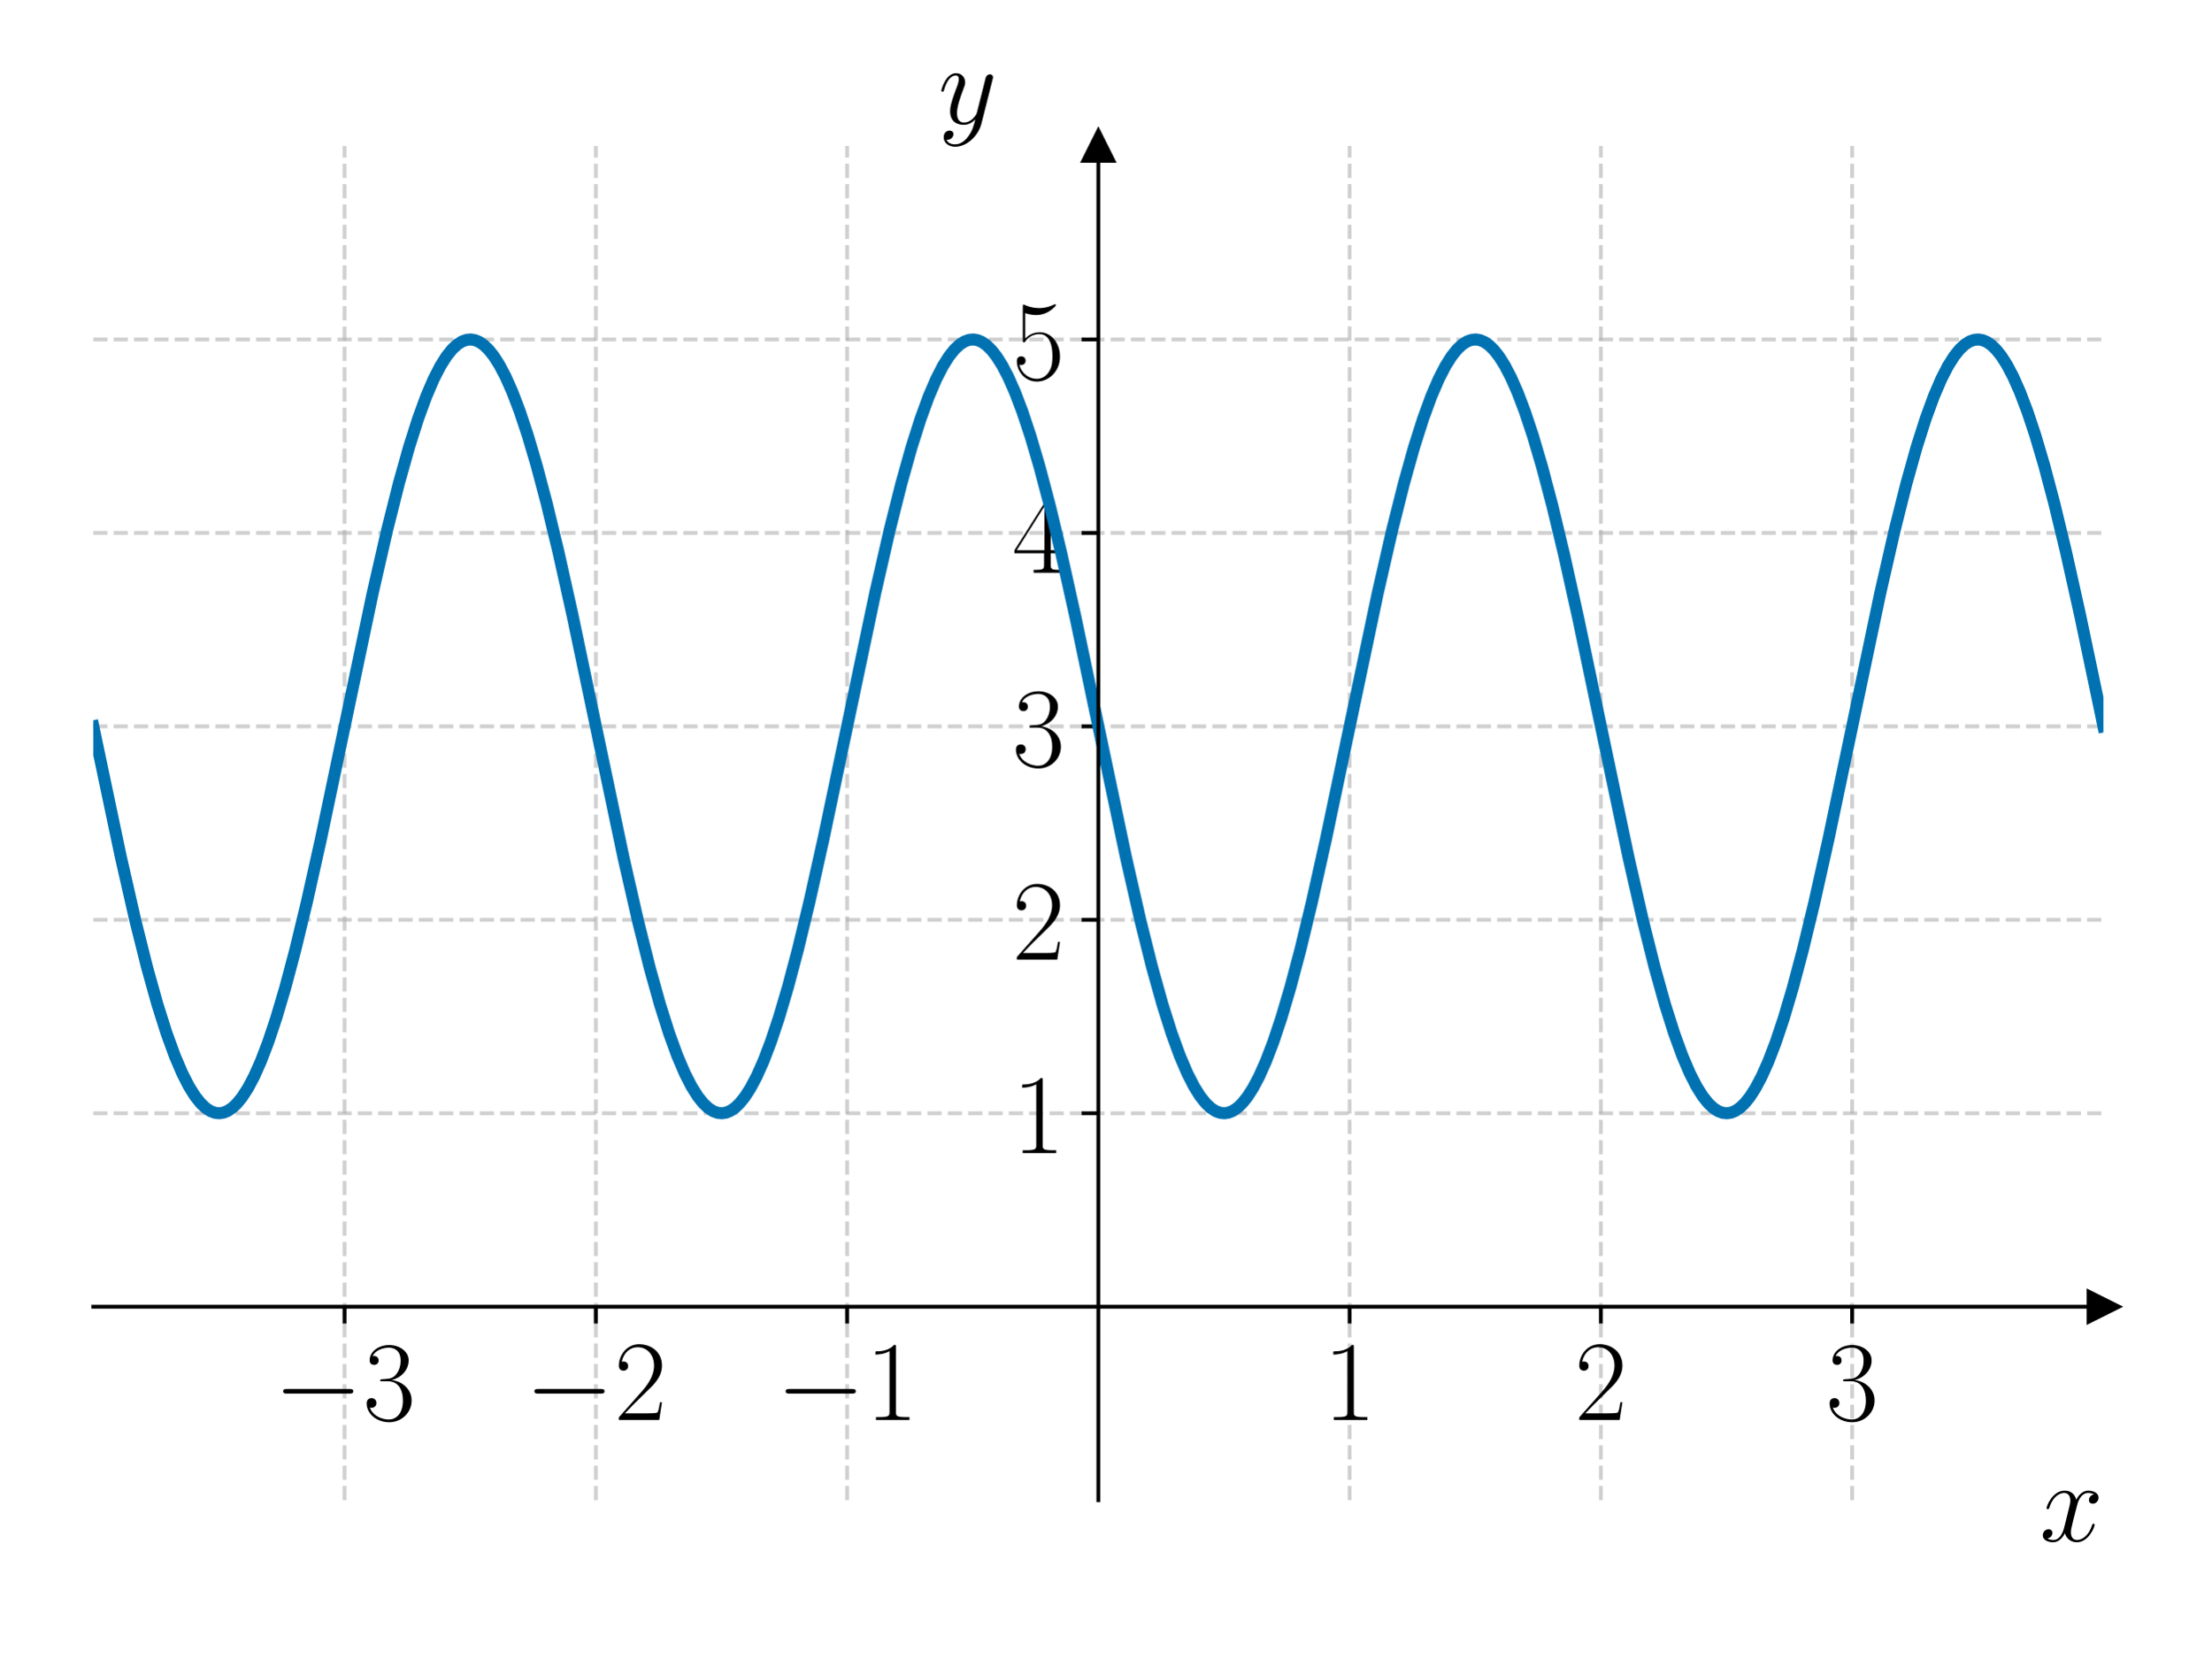
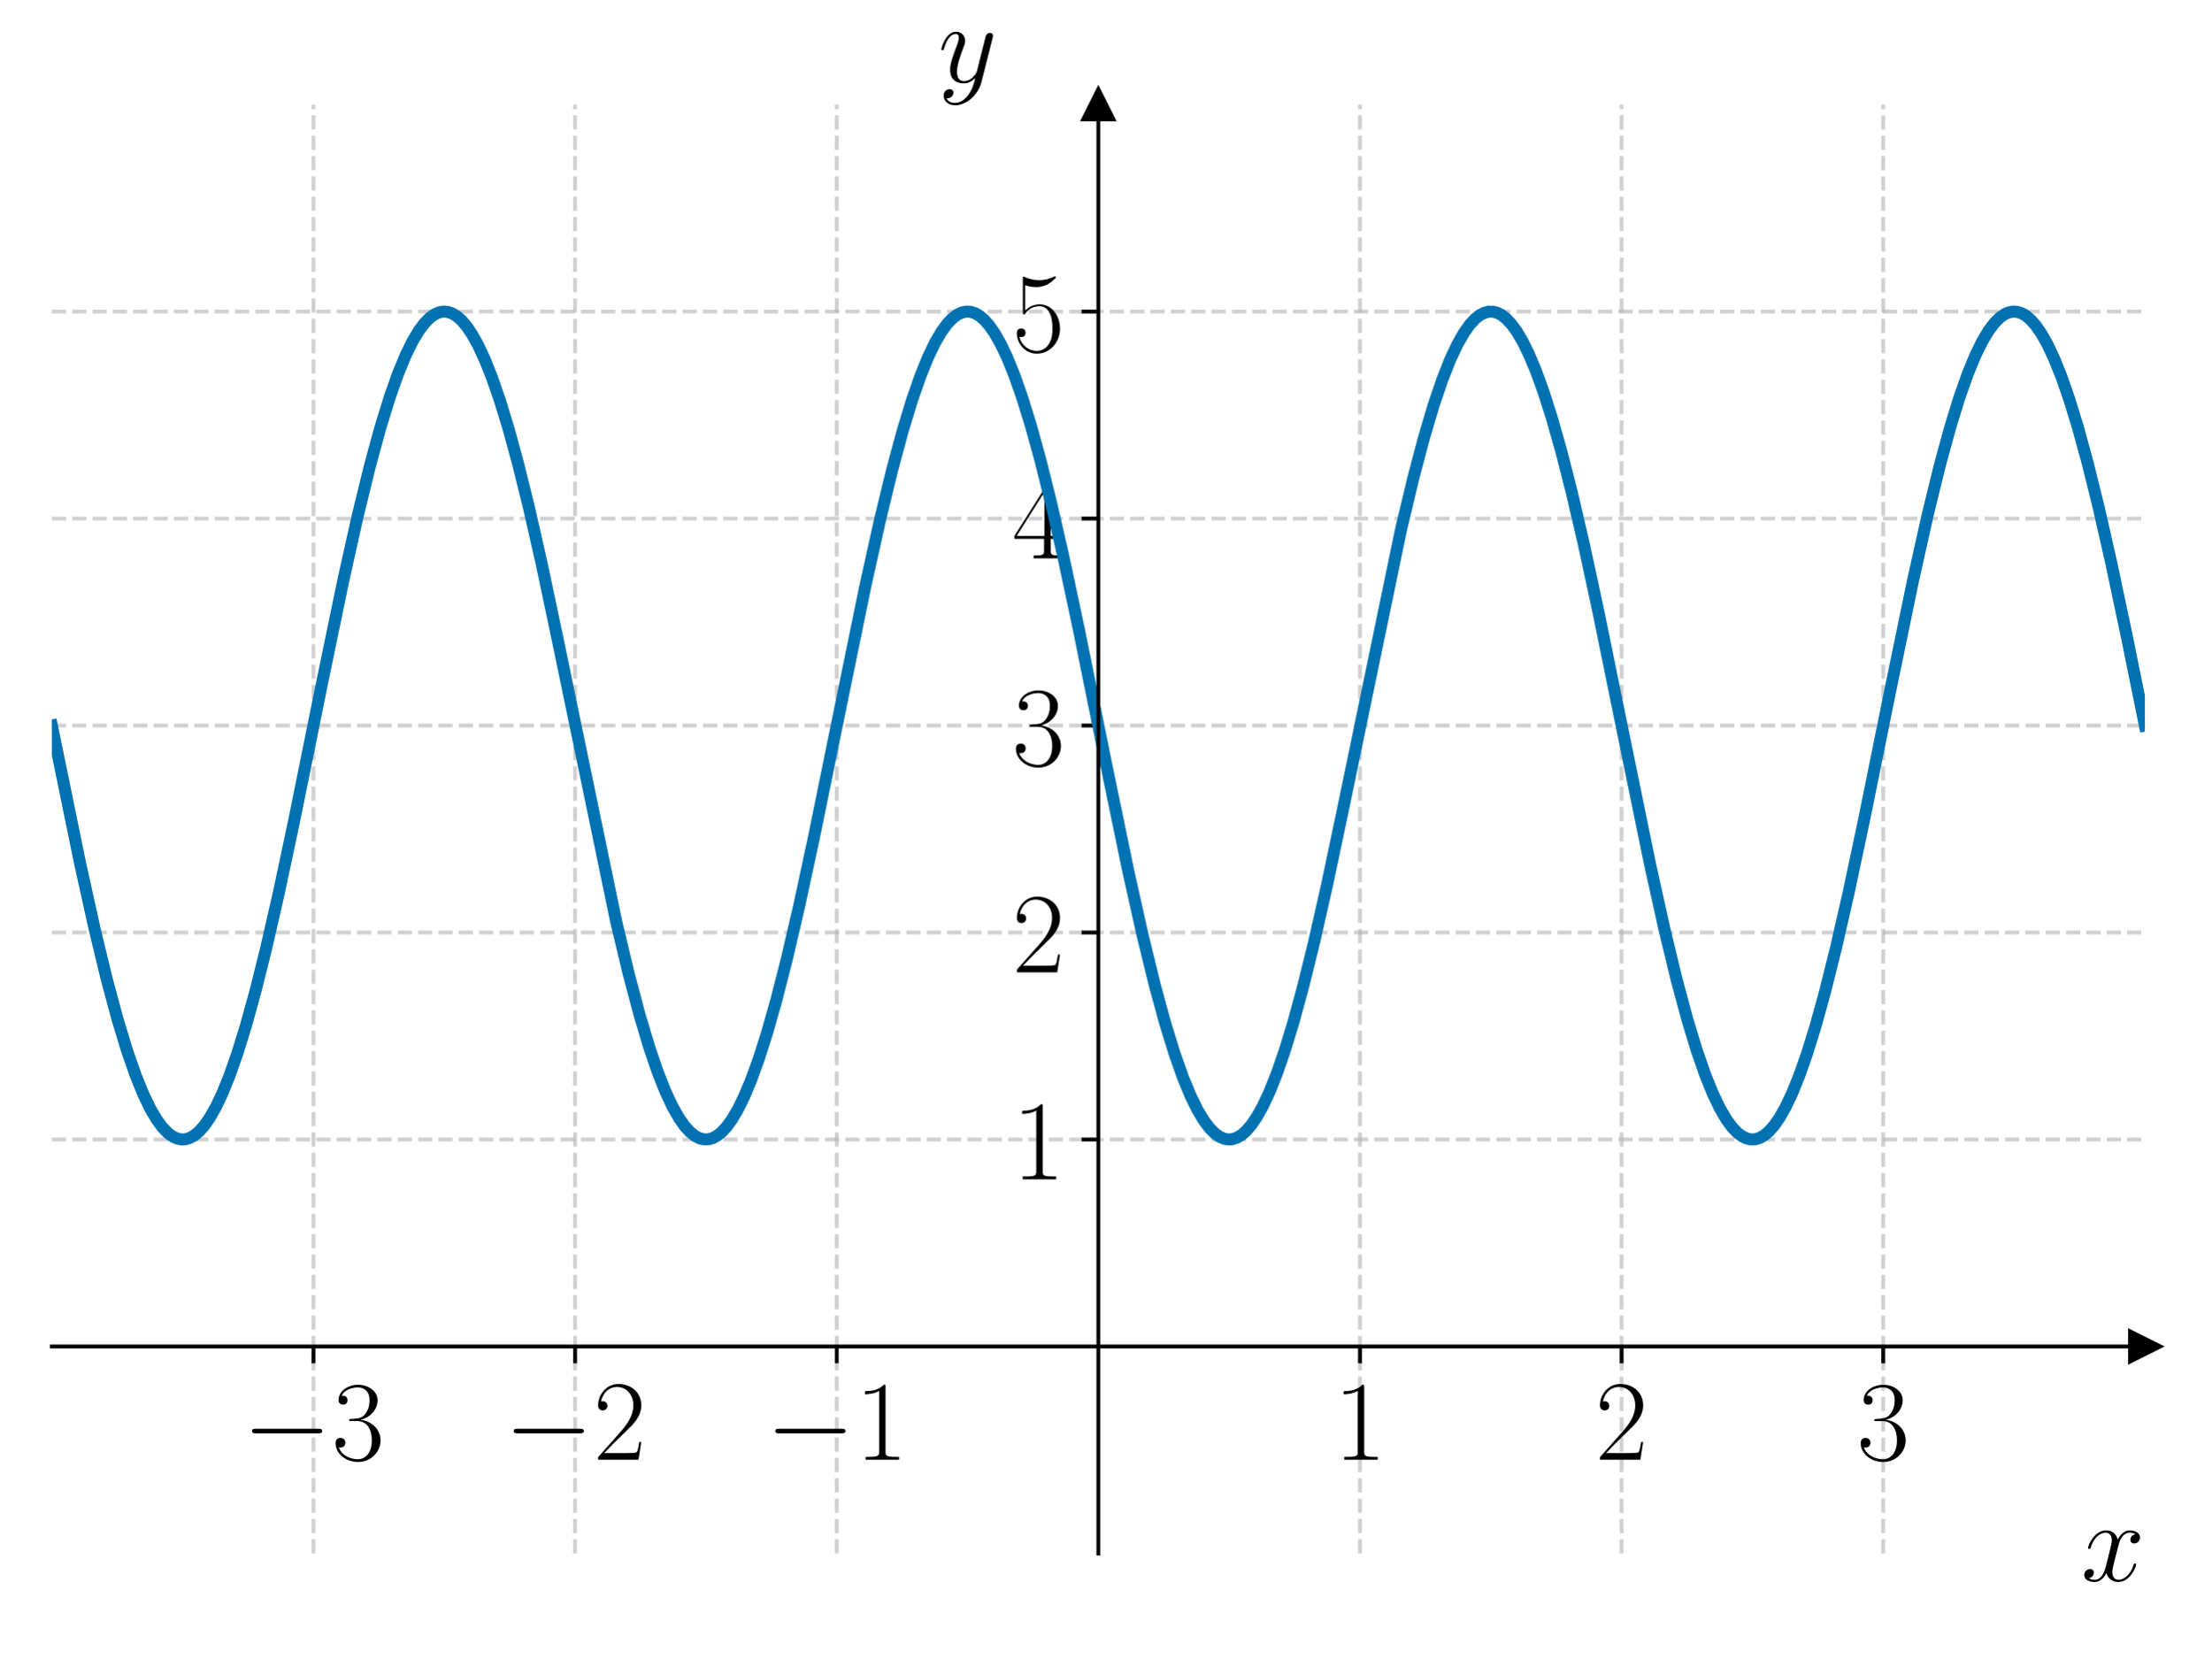
<svg xmlns="http://www.w3.org/2000/svg" xmlns:xlink="http://www.w3.org/1999/xlink" width="460.8pt" height="345.6pt" viewBox="0 0 460.8 345.6" version="1.1">
  <defs>
    <style type="text/css">*{stroke-linejoin: round; stroke-linecap: butt}</style>
  </defs>
  <g id="figure_1">
    <g id="patch_1">
      <path d="M 0 345.6  L 460.8 345.6  L 460.8 0  L 0 0  L 0 345.6  z " style="fill: none" />
    </g>
    <g id="axes_1">
      <g id="patch_2">
-         <path d="M 19.44 312.684  L 438.36 312.684  L 438.36 30.428  L 19.44 30.428  L 19.44 312.684  z " style="fill: none" />
+         <path d="M 10.8 323.792  L 447 323.792  L 447 21.788  L 10.8 21.788  L 10.8 323.792  z " style="fill: none" />
      </g>
      <g id="matplotlib.axis_1">
        <g id="xtick_1">
          <g id="line2d_1">
-             <path d="M 71.805 312.684  L 71.805 30.428  " clip-path="url(#p932b87ab1d)" style="fill: none; stroke-dasharray: 2.96,1.28; stroke-dashoffset: 0; stroke: #b0b0b0; stroke-opacity: 0.6; stroke-width: 0.8" />
+             <path d="M 65.325 323.792  L 65.325 21.788  " clip-path="url(#p0dbecba7b0)" style="fill: none; stroke-dasharray: 2.96,1.28; stroke-dashoffset: 0; stroke: #b0b0b0; stroke-opacity: 0.6; stroke-width: 0.8" />
          </g>
          <g id="line2d_2">
            <defs>
-               <path id="m0e2fa7a00c" d="M 0 0  L 0 3.5  " style="stroke: #000000; stroke-width: 0.8" />
-             </defs>
-             <g>
-               <use xlink:href="#m0e2fa7a00c" x="71.805" y="272.361" style="stroke: #000000; stroke-width: 0.8" />
+               <path id="m8e7c34fb43" d="M 0 0  L 0 3.5  " style="stroke: #000000; stroke-width: 0.8" />
+             </defs>
+             <g>
+               <use xlink:href="#m8e7c34fb43" x="65.325" y="280.649" style="stroke: #000000; stroke-width: 0.8" />
            </g>
          </g>
          <g id="text_1">
-             <g transform="translate(57.02365 295.9658) scale(0.24 -0.24)">
+             <g transform="translate(50.54365 304.2531) scale(0.24 -0.24)">
              <defs>
                <path id="CMSY10-0" d="M 4218 1472  C 4326 1472 4442 1472 4442 1600  C 4442 1728 4326 1728 4218 1728  L 755 1728  C 646 1728 531 1728 531 1600  C 531 1472 646 1472 755 1472  L 4218 1472  z " transform="scale(0.015625)" />
                <path id="CMR17-33" d="M 1414 2157  C 1984 2157 2234 1662 2234 1090  C 2234 320 1824 25 1453 25  C 1114 25 563 194 390 693  C 422 680 454 680 486 680  C 640 680 755 782 755 948  C 755 1133 614 1216 486 1216  C 378 1216 211 1165 211 926  C 211 335 787 -128 1466 -128  C 2176 -128 2720 430 2720 1085  C 2720 1707 2208 2157 1600 2227  C 2086 2328 2554 2756 2554 3329  C 2554 3820 2048 4179 1472 4179  C 890 4179 378 3829 378 3329  C 378 3110 544 3072 627 3072  C 762 3072 877 3155 877 3321  C 877 3486 762 3569 627 3569  C 602 3569 570 3569 544 3557  C 730 3959 1235 4032 1459 4032  C 1683 4032 2106 3925 2106 3320  C 2106 3143 2080 2828 1862 2550  C 1670 2304 1453 2304 1242 2284  C 1210 2284 1062 2269 1037 2269  C 992 2263 966 2257 966 2208  C 966 2163 973 2157 1101 2157  L 1414 2157  z " transform="scale(0.015625)" />
              </defs>
              <use xlink:href="#CMSY10-0" transform="scale(0.996264)" />
              <use xlink:href="#CMR17-33" transform="translate(77.48747 0) scale(0.996264)" />
            </g>
          </g>
        </g>
        <g id="xtick_2">
          <g id="line2d_3">
-             <path d="M 124.17 312.684  L 124.17 30.428  " clip-path="url(#p932b87ab1d)" style="fill: none; stroke-dasharray: 2.96,1.28; stroke-dashoffset: 0; stroke: #b0b0b0; stroke-opacity: 0.6; stroke-width: 0.8" />
+             <path d="M 119.85 323.792  L 119.85 21.788  " clip-path="url(#p0dbecba7b0)" style="fill: none; stroke-dasharray: 2.96,1.28; stroke-dashoffset: 0; stroke: #b0b0b0; stroke-opacity: 0.6; stroke-width: 0.8" />
          </g>
          <g id="line2d_4">
            <g>
-               <use xlink:href="#m0e2fa7a00c" x="124.17" y="272.361" style="stroke: #000000; stroke-width: 0.8" />
+               <use xlink:href="#m8e7c34fb43" x="119.85" y="280.649" style="stroke: #000000; stroke-width: 0.8" />
            </g>
          </g>
          <g id="text_2">
-             <g transform="translate(109.3886 295.9658) scale(0.24 -0.24)">
+             <g transform="translate(105.0686 304.2531) scale(0.24 -0.24)">
              <defs>
                <path id="CMR17-32" d="M 2669 989  L 2554 989  C 2490 536 2438 459 2413 420  C 2381 369 1920 369 1830 369  L 602 369  C 832 619 1280 1072 1824 1597  C 2214 1967 2669 2402 2669 3035  C 2669 3790 2067 4224 1395 4224  C 691 4224 262 3604 262 3030  C 262 2780 448 2748 525 2748  C 589 2748 781 2787 781 3010  C 781 3207 614 3264 525 3264  C 486 3264 448 3258 422 3245  C 544 3790 915 4058 1306 4058  C 1862 4058 2227 3617 2227 3035  C 2227 2479 1901 2000 1536 1584  L 262 146  L 262 0  L 2515 0  L 2669 989  z " transform="scale(0.015625)" />
              </defs>
              <use xlink:href="#CMSY10-0" transform="scale(0.996264)" />
              <use xlink:href="#CMR17-32" transform="translate(77.48747 0) scale(0.996264)" />
            </g>
          </g>
        </g>
        <g id="xtick_3">
          <g id="line2d_5">
-             <path d="M 176.535 312.684  L 176.535 30.428  " clip-path="url(#p932b87ab1d)" style="fill: none; stroke-dasharray: 2.96,1.28; stroke-dashoffset: 0; stroke: #b0b0b0; stroke-opacity: 0.6; stroke-width: 0.8" />
+             <path d="M 174.375 323.792  L 174.375 21.788  " clip-path="url(#p0dbecba7b0)" style="fill: none; stroke-dasharray: 2.96,1.28; stroke-dashoffset: 0; stroke: #b0b0b0; stroke-opacity: 0.6; stroke-width: 0.8" />
          </g>
          <g id="line2d_6">
            <g>
-               <use xlink:href="#m0e2fa7a00c" x="176.535" y="272.361" style="stroke: #000000; stroke-width: 0.8" />
+               <use xlink:href="#m8e7c34fb43" x="174.375" y="280.649" style="stroke: #000000; stroke-width: 0.8" />
            </g>
          </g>
          <g id="text_3">
-             <g transform="translate(161.7536 295.9658) scale(0.24 -0.24)">
+             <g transform="translate(159.5936 304.2531) scale(0.24 -0.24)">
              <defs>
                <path id="CMR17-31" d="M 1702 4058  C 1702 4192 1696 4192 1606 4192  C 1357 3916 979 3827 621 3827  C 602 3827 570 3827 563 3808  C 557 3795 557 3782 557 3648  C 755 3648 1088 3686 1344 3839  L 1344 461  C 1344 236 1331 160 781 160  L 589 160  L 589 0  C 896 0 1216 0 1523 0  C 1830 0 2150 0 2458 0  L 2458 160  L 2266 160  C 1715 160 1702 230 1702 458  L 1702 4058  z " transform="scale(0.015625)" />
              </defs>
              <use xlink:href="#CMSY10-0" transform="scale(0.996264)" />
              <use xlink:href="#CMR17-31" transform="translate(77.48747 0) scale(0.996264)" />
            </g>
          </g>
        </g>
        <g id="xtick_4">
          <g id="line2d_7">
-             <path d="M 281.265 312.684  L 281.265 30.428  " clip-path="url(#p932b87ab1d)" style="fill: none; stroke-dasharray: 2.96,1.28; stroke-dashoffset: 0; stroke: #b0b0b0; stroke-opacity: 0.6; stroke-width: 0.8" />
+             <path d="M 283.425 323.792  L 283.425 21.788  " clip-path="url(#p0dbecba7b0)" style="fill: none; stroke-dasharray: 2.96,1.28; stroke-dashoffset: 0; stroke: #b0b0b0; stroke-opacity: 0.6; stroke-width: 0.8" />
          </g>
          <g id="line2d_8">
            <g>
-               <use xlink:href="#m0e2fa7a00c" x="281.265" y="272.361" style="stroke: #000000; stroke-width: 0.8" />
+               <use xlink:href="#m8e7c34fb43" x="283.425" y="280.649" style="stroke: #000000; stroke-width: 0.8" />
            </g>
          </g>
          <g id="text_4">
-             <g transform="translate(275.7821 295.9658) scale(0.24 -0.24)">
+             <g transform="translate(277.9421 304.2531) scale(0.24 -0.24)">
              <use xlink:href="#CMR17-31" transform="scale(0.996264)" />
            </g>
          </g>
        </g>
        <g id="xtick_5">
          <g id="line2d_9">
-             <path d="M 333.63 312.684  L 333.63 30.428  " clip-path="url(#p932b87ab1d)" style="fill: none; stroke-dasharray: 2.96,1.28; stroke-dashoffset: 0; stroke: #b0b0b0; stroke-opacity: 0.6; stroke-width: 0.8" />
+             <path d="M 337.95 323.792  L 337.95 21.788  " clip-path="url(#p0dbecba7b0)" style="fill: none; stroke-dasharray: 2.96,1.28; stroke-dashoffset: 0; stroke: #b0b0b0; stroke-opacity: 0.6; stroke-width: 0.8" />
          </g>
          <g id="line2d_10">
            <g>
-               <use xlink:href="#m0e2fa7a00c" x="333.63" y="272.361" style="stroke: #000000; stroke-width: 0.8" />
+               <use xlink:href="#m8e7c34fb43" x="337.95" y="280.649" style="stroke: #000000; stroke-width: 0.8" />
            </g>
          </g>
          <g id="text_5">
-             <g transform="translate(328.1471 295.9658) scale(0.24 -0.24)">
+             <g transform="translate(332.4671 304.2531) scale(0.24 -0.24)">
              <use xlink:href="#CMR17-32" transform="scale(0.996264)" />
            </g>
          </g>
        </g>
        <g id="xtick_6">
          <g id="line2d_11">
-             <path d="M 385.995 312.684  L 385.995 30.428  " clip-path="url(#p932b87ab1d)" style="fill: none; stroke-dasharray: 2.96,1.28; stroke-dashoffset: 0; stroke: #b0b0b0; stroke-opacity: 0.6; stroke-width: 0.8" />
+             <path d="M 392.475 323.792  L 392.475 21.788  " clip-path="url(#p0dbecba7b0)" style="fill: none; stroke-dasharray: 2.96,1.28; stroke-dashoffset: 0; stroke: #b0b0b0; stroke-opacity: 0.6; stroke-width: 0.8" />
          </g>
          <g id="line2d_12">
            <g>
-               <use xlink:href="#m0e2fa7a00c" x="385.995" y="272.361" style="stroke: #000000; stroke-width: 0.8" />
+               <use xlink:href="#m8e7c34fb43" x="392.475" y="280.649" style="stroke: #000000; stroke-width: 0.8" />
            </g>
          </g>
          <g id="text_6">
-             <g transform="translate(380.5121 295.9658) scale(0.24 -0.24)">
+             <g transform="translate(386.9921 304.2531) scale(0.24 -0.24)">
              <use xlink:href="#CMR17-33" transform="scale(0.996264)" />
            </g>
          </g>
        </g>
        <g id="text_7">
-           <g transform="translate(425.0558 321.221) scale(0.24 -0.24)">
+           <g transform="translate(433.6958 329.5083) scale(0.24 -0.24)">
            <defs>
              <path id="CMMI12-78" d="M 3034 2606  C 2829 2567 2752 2414 2752 2293  C 2752 2139 2874 2088 2963 2088  C 3155 2088 3290 2254 3290 2427  C 3290 2695 2982 2816 2714 2816  C 2323 2816 2106 2433 2048 2312  C 1901 2816 1504 2816 1389 2816  C 736 2816 390 1980 390 1839  C 390 1814 416 1782 461 1782  C 512 1782 525 1820 538 1846  C 755 2555 1184 2689 1370 2689  C 1658 2689 1715 2420 1715 2267  C 1715 2127 1677 1980 1600 1673  L 1382 798  C 1286 415 1101 64 762 64  C 730 64 570 64 435 147  C 666 192 717 383 717 460  C 717 588 621 664 499 664  C 346 664 179 530 179 326  C 179 57 480 -64 755 -64  C 1062 -64 1280 179 1414 441  C 1517 64 1837 -64 2074 -64  C 2726 -64 3072 773 3072 913  C 3072 945 3046 971 3008 971  C 2950 971 2944 939 2925 888  C 2752 326 2381 64 2093 64  C 1869 64 1747 230 1747 492  C 1747 632 1773 734 1875 1156  L 2099 2024  C 2195 2408 2413 2689 2707 2689  C 2720 2689 2899 2689 3034 2606  z " transform="scale(0.015625)" />
            </defs>
            <use xlink:href="#CMMI12-78" transform="scale(0.996264)" />
          </g>
        </g>
      </g>
      <g id="matplotlib.axis_2">
        <g id="ytick_1">
          <g id="line2d_13">
-             <path d="M 19.44 232.039  L 438.36 232.039  " clip-path="url(#p932b87ab1d)" style="fill: none; stroke-dasharray: 2.96,1.28; stroke-dashoffset: 0; stroke: #b0b0b0; stroke-opacity: 0.6; stroke-width: 0.8" />
+             <path d="M 10.8 237.505  L 447 237.505  " clip-path="url(#p0dbecba7b0)" style="fill: none; stroke-dasharray: 2.96,1.28; stroke-dashoffset: 0; stroke: #b0b0b0; stroke-opacity: 0.6; stroke-width: 0.8" />
          </g>
          <g id="line2d_14">
            <defs>
-               <path id="me60f753015" d="M 0 0  L -3.5 0  " style="stroke: #000000; stroke-width: 0.8" />
-             </defs>
-             <g>
-               <use xlink:href="#me60f753015" x="228.9" y="232.039" style="stroke: #000000; stroke-width: 0.8" />
+               <path id="m00c5532245" d="M 0 0  L -3.5 0  " style="stroke: #000000; stroke-width: 0.8" />
+             </defs>
+             <g>
+               <use xlink:href="#m00c5532245" x="228.9" y="237.505" style="stroke: #000000; stroke-width: 0.8" />
            </g>
          </g>
          <g id="text_8">
-             <g transform="translate(210.9343 240.3413) scale(0.24 -0.24)">
+             <g transform="translate(210.9343 245.8074) scale(0.24 -0.24)">
              <use xlink:href="#CMR17-31" transform="scale(0.996264)" />
            </g>
          </g>
        </g>
        <g id="ytick_2">
          <g id="line2d_15">
-             <path d="M 19.44 191.717  L 438.36 191.717  " clip-path="url(#p932b87ab1d)" style="fill: none; stroke-dasharray: 2.96,1.28; stroke-dashoffset: 0; stroke: #b0b0b0; stroke-opacity: 0.6; stroke-width: 0.8" />
+             <path d="M 10.8 194.362  L 447 194.362  " clip-path="url(#p0dbecba7b0)" style="fill: none; stroke-dasharray: 2.96,1.28; stroke-dashoffset: 0; stroke: #b0b0b0; stroke-opacity: 0.6; stroke-width: 0.8" />
          </g>
          <g id="line2d_16">
            <g>
-               <use xlink:href="#me60f753015" x="228.9" y="191.717" style="stroke: #000000; stroke-width: 0.8" />
+               <use xlink:href="#m00c5532245" x="228.9" y="194.362" style="stroke: #000000; stroke-width: 0.8" />
            </g>
          </g>
          <g id="text_9">
-             <g transform="translate(210.9343 200.019) scale(0.24 -0.24)">
+             <g transform="translate(210.9343 202.6639) scale(0.24 -0.24)">
              <use xlink:href="#CMR17-32" transform="scale(0.996264)" />
            </g>
          </g>
        </g>
        <g id="ytick_3">
          <g id="line2d_17">
-             <path d="M 19.44 151.394  L 438.36 151.394  " clip-path="url(#p932b87ab1d)" style="fill: none; stroke-dasharray: 2.96,1.28; stroke-dashoffset: 0; stroke: #b0b0b0; stroke-opacity: 0.6; stroke-width: 0.8" />
+             <path d="M 10.8 151.218  L 447 151.218  " clip-path="url(#p0dbecba7b0)" style="fill: none; stroke-dasharray: 2.96,1.28; stroke-dashoffset: 0; stroke: #b0b0b0; stroke-opacity: 0.6; stroke-width: 0.8" />
          </g>
          <g id="line2d_18">
            <g>
-               <use xlink:href="#me60f753015" x="228.9" y="151.394" style="stroke: #000000; stroke-width: 0.8" />
+               <use xlink:href="#m00c5532245" x="228.9" y="151.218" style="stroke: #000000; stroke-width: 0.8" />
            </g>
          </g>
          <g id="text_10">
-             <g transform="translate(210.9343 159.6967) scale(0.24 -0.24)">
+             <g transform="translate(210.9343 159.5204) scale(0.24 -0.24)">
              <use xlink:href="#CMR17-33" transform="scale(0.996264)" />
            </g>
          </g>
        </g>
        <g id="ytick_4">
          <g id="line2d_19">
-             <path d="M 19.44 111.072  L 438.36 111.072  " clip-path="url(#p932b87ab1d)" style="fill: none; stroke-dasharray: 2.96,1.28; stroke-dashoffset: 0; stroke: #b0b0b0; stroke-opacity: 0.6; stroke-width: 0.8" />
+             <path d="M 10.8 108.075  L 447 108.075  " clip-path="url(#p0dbecba7b0)" style="fill: none; stroke-dasharray: 2.96,1.28; stroke-dashoffset: 0; stroke: #b0b0b0; stroke-opacity: 0.6; stroke-width: 0.8" />
          </g>
          <g id="line2d_20">
            <g>
-               <use xlink:href="#me60f753015" x="228.9" y="111.072" style="stroke: #000000; stroke-width: 0.8" />
+               <use xlink:href="#m00c5532245" x="228.9" y="108.075" style="stroke: #000000; stroke-width: 0.8" />
            </g>
          </g>
          <g id="text_11">
-             <g transform="translate(210.9343 119.3744) scale(0.24 -0.24)">
+             <g transform="translate(210.9343 116.3768) scale(0.24 -0.24)">
              <defs>
                <path id="CMR17-34" d="M 2150 4122  C 2150 4256 2144 4256 2029 4256  L 128 1254  L 128 1088  L 1779 1088  L 1779 457  C 1779 224 1766 160 1318 160  L 1197 160  L 1197 0  C 1402 0 1747 0 1965 0  C 2182 0 2528 0 2733 0  L 2733 160  L 2611 160  C 2163 160 2150 224 2150 457  L 2150 1088  L 2803 1088  L 2803 1254  L 2150 1254  L 2150 4122  z M 1798 3703  L 1798 1254  L 256 1254  L 1798 3703  z " transform="scale(0.015625)" />
              </defs>
              <use xlink:href="#CMR17-34" transform="scale(0.996264)" />
            </g>
          </g>
        </g>
        <g id="ytick_5">
          <g id="line2d_21">
-             <path d="M 19.44 70.75  L 438.36 70.75  " clip-path="url(#p932b87ab1d)" style="fill: none; stroke-dasharray: 2.96,1.28; stroke-dashoffset: 0; stroke: #b0b0b0; stroke-opacity: 0.6; stroke-width: 0.8" />
+             <path d="M 10.8 64.931  L 447 64.931  " clip-path="url(#p0dbecba7b0)" style="fill: none; stroke-dasharray: 2.96,1.28; stroke-dashoffset: 0; stroke: #b0b0b0; stroke-opacity: 0.6; stroke-width: 0.8" />
          </g>
          <g id="line2d_22">
            <g>
-               <use xlink:href="#me60f753015" x="228.9" y="70.75" style="stroke: #000000; stroke-width: 0.8" />
+               <use xlink:href="#m00c5532245" x="228.9" y="64.931" style="stroke: #000000; stroke-width: 0.8" />
            </g>
          </g>
          <g id="text_12">
-             <g transform="translate(210.9343 79.05209) scale(0.24 -0.24)">
+             <g transform="translate(210.9343 73.23331) scale(0.24 -0.24)">
              <defs>
                <path id="CMR17-35" d="M 730 3692  C 794 3666 1056 3584 1325 3584  C 1920 3584 2246 3911 2432 4100  C 2432 4157 2432 4192 2394 4192  C 2387 4192 2374 4192 2323 4163  C 2099 4058 1837 3973 1517 3973  C 1325 3973 1037 3999 723 4139  C 653 4171 640 4171 634 4171  C 602 4171 595 4164 595 4037  L 595 2203  C 595 2089 595 2057 659 2057  C 691 2057 704 2070 736 2114  C 941 2401 1222 2522 1542 2522  C 1766 2522 2246 2382 2246 1289  C 2246 1085 2246 715 2054 421  C 1894 159 1645 25 1370 25  C 947 25 518 320 403 814  C 429 807 480 795 506 795  C 589 795 749 840 749 1038  C 749 1210 627 1280 506 1280  C 358 1280 262 1190 262 1011  C 262 454 704 -128 1382 -128  C 2042 -128 2669 440 2669 1264  C 2669 2030 2170 2624 1549 2624  C 1222 2624 947 2503 730 2274  L 730 3692  z " transform="scale(0.015625)" />
              </defs>
              <use xlink:href="#CMR17-35" transform="scale(0.996264)" />
            </g>
          </g>
        </g>
        <g id="text_13">
-           <g transform="translate(195.5189 25.77682) scale(0.24 -0.24)">
+           <g transform="translate(195.5189 17.13682) scale(0.24 -0.24)">
            <defs>
              <path id="CMMI12-79" d="M 1683 -700  C 1510 -939 1261 -1152 947 -1152  C 870 -1152 563 -1152 467 -889  C 486 -895 518 -895 531 -895  C 723 -895 851 -729 851 -582  C 851 -435 730 -384 634 -384  C 531 -384 307 -458 307 -759  C 307 -1071 582 -1286 947 -1286  C 1587 -1286 2234 -700 2413 6  L 3040 2485  C 3046 2517 3059 2556 3059 2594  C 3059 2689 2982 2753 2886 2753  C 2829 2753 2694 2727 2643 2535  L 2170 658  C 2138 543 2138 530 2086 460  C 1958 281 1747 64 1440 64  C 1082 64 1050 415 1050 588  C 1050 952 1222 1443 1395 1903  C 1466 2088 1504 2178 1504 2305  C 1504 2574 1312 2816 998 2816  C 410 2816 173 1890 173 1839  C 173 1814 198 1782 243 1782  C 301 1782 307 1807 333 1897  C 486 2433 730 2689 979 2689  C 1037 2689 1146 2689 1146 2478  C 1146 2312 1075 2127 979 1884  C 666 1047 666 837 666 683  C 666 77 1101 -64 1421 -64  C 1606 -64 1837 -6 2061 230  L 2067 224  C 1971 -147 1907 -392 1683 -700  z " transform="scale(0.015625)" />
            </defs>
            <use xlink:href="#CMMI12-79" transform="scale(0.996264)" />
          </g>
        </g>
      </g>
      <g id="line2d_23">
        <defs>
-           <path id="m16d3fa8bbb" d="M 3 0  L -3 -3  L -3 3  z " style="stroke: #000000; stroke-linejoin: miter" />
+           <path id="m185f11e58d" d="M 3 0  L -3 -3  L -3 3  z " style="stroke: #000000; stroke-linejoin: miter" />
        </defs>
        <g>
-           <use xlink:href="#m16d3fa8bbb" x="438.36" y="272.361" style="stroke: #000000; stroke-linejoin: miter" />
+           <use xlink:href="#m185f11e58d" x="447" y="280.649" style="stroke: #000000; stroke-linejoin: miter" />
        </g>
      </g>
      <g id="line2d_24">
        <defs>
-           <path id="m047e4761f6" d="M 0 -3  L -3 3  L 3 3  z " style="stroke: #000000; stroke-linejoin: miter" />
+           <path id="m528373e238" d="M 0 -3  L -3 3  L 3 3  z " style="stroke: #000000; stroke-linejoin: miter" />
        </defs>
        <g>
-           <use xlink:href="#m047e4761f6" x="228.9" y="30.428" style="stroke: #000000; stroke-linejoin: miter" />
+           <use xlink:href="#m528373e238" x="228.9" y="21.788" style="stroke: #000000; stroke-linejoin: miter" />
        </g>
      </g>
      <g id="line2d_25">
-         <path d="M 19.44 151.394  L 25.168 178.564  L 28.185 191.79  L 30.64 201.595  L 32.788 209.29  L 34.68 215.276  L 36.393 219.989  L 37.953 223.652  L 39.359 226.413  L 40.638 228.46  L 41.814 229.943  L 42.888 230.956  L 43.885 231.601  L 44.806 231.942  L 45.701 232.038  L 46.57 231.909  L 47.465 231.547  L 48.411 230.913  L 49.409 229.968  L 50.482 228.635  L 51.659 226.809  L 52.937 224.398  L 54.344 221.25  L 55.878 217.251  L 57.565 212.209  L 59.432 205.909  L 61.529 198.022  L 63.933 188.083  L 66.848 175.028  L 70.99 155.336  L 77.664 123.628  L 80.656 110.558  L 83.11 100.795  L 85.233 93.231  L 87.125 87.277  L 88.838 82.597  L 90.372 79.021  L 91.779 76.28  L 93.057 74.252  L 94.233 72.787  L 95.307 71.79  L 96.305 71.161  L 97.225 70.834  L 98.12 70.752  L 98.99 70.896  L 99.885 71.272  L 100.831 71.92  L 101.828 72.881  L 102.902 74.23  L 104.078 76.074  L 105.357 78.503  L 106.763 81.67  L 108.297 85.69  L 109.985 90.753  L 111.851 97.074  L 113.948 104.981  L 116.377 115.051  L 119.292 128.131  L 123.486 148.086  L 129.981 178.943  L 132.973 192.031  L 135.427 201.813  L 137.55 209.397  L 139.442 215.371  L 141.155 220.071  L 142.715 223.72  L 144.121 226.469  L 145.4 228.505  L 146.576 229.978  L 147.65 230.981  L 148.647 231.617  L 149.568 231.95  L 150.463 232.037  L 151.332 231.9  L 152.227 231.53  L 153.173 230.887  L 154.17 229.933  L 155.244 228.591  L 156.421 226.754  L 157.699 224.332  L 159.106 221.173  L 160.64 217.161  L 162.327 212.107  L 164.194 205.795  L 166.291 197.896  L 168.694 187.945  L 171.609 174.88  L 175.777 155.058  L 182.375 123.716  L 185.366 110.638  L 187.821 100.868  L 189.943 93.295  L 191.836 87.334  L 193.549 82.646  L 195.109 79.007  L 196.515 76.269  L 197.794 74.243  L 198.97 72.78  L 200.044 71.785  L 201.041 71.157  L 201.962 70.833  L 202.857 70.753  L 203.726 70.897  L 204.621 71.275  L 205.567 71.925  L 206.564 72.888  L 207.664 74.275  L 208.84 76.129  L 210.119 78.57  L 211.525 81.748  L 213.059 85.78  L 214.747 90.855  L 216.639 97.28  L 218.761 105.311  L 221.191 115.41  L 224.131 128.635  L 228.427 149.106  L 234.666 178.739  L 237.658 191.844  L 240.113 201.644  L 242.261 209.333  L 244.153 215.314  L 245.866 220.022  L 247.426 223.679  L 248.832 226.435  L 250.111 228.478  L 251.287 229.957  L 252.361 230.966  L 253.358 231.608  L 254.279 231.945  L 255.174 232.038  L 256.043 231.905  L 256.938 231.54  L 257.884 230.903  L 258.881 229.954  L 259.955 228.618  L 261.132 226.787  L 262.41 224.371  L 263.816 221.219  L 265.351 217.215  L 267.038 212.168  L 268.905 205.863  L 271.002 197.972  L 273.405 188.028  L 276.32 174.968  L 280.463 155.275  L 287.111 123.687  L 290.103 110.611  L 292.558 100.844  L 294.68 93.274  L 296.572 87.315  L 298.285 82.629  L 299.845 78.994  L 301.251 76.258  L 302.53 74.234  L 303.706 72.773  L 304.78 71.78  L 305.777 71.154  L 306.698 70.831  L 307.593 70.753  L 308.462 70.899  L 309.357 71.279  L 310.303 71.931  L 311.301 72.895  L 312.4 74.284  L 313.576 76.14  L 314.855 78.583  L 316.261 81.764  L 317.796 85.798  L 319.483 90.876  L 321.375 97.303  L 323.498 105.336  L 325.927 115.438  L 328.868 128.665  L 333.163 149.137  L 339.403 178.768  L 342.394 191.871  L 344.849 201.668  L 346.997 209.354  L 348.889 215.333  L 350.602 220.038  L 352.162 223.693  L 353.569 226.447  L 354.847 228.487  L 356.023 229.964  L 357.097 230.971  L 358.094 231.611  L 359.015 231.947  L 359.91 232.038  L 360.779 231.903  L 361.674 231.537  L 362.62 230.897  L 363.618 229.947  L 364.692 228.609  L 365.868 226.776  L 367.146 224.358  L 368.553 221.204  L 370.087 217.197  L 371.775 212.148  L 373.641 205.841  L 375.738 197.946  L 378.142 188  L 381.057 174.939  L 385.199 155.244  L 391.847 123.657  L 394.839 110.584  L 397.294 100.819  L 399.416 93.252  L 401.308 87.296  L 403.022 82.613  L 404.556 79.035  L 405.962 76.291  L 407.241 74.261  L 408.417 72.793  L 409.491 71.795  L 410.488 71.164  L 411.409 70.836  L 412.304 70.752  L 413.173 70.894  L 414.068 71.268  L 415.014 71.915  L 416.011 72.874  L 417.085 74.221  L 418.262 76.063  L 419.54 78.49  L 420.947 81.655  L 422.481 85.672  L 424.168 90.733  L 426.035 97.051  L 428.132 104.956  L 430.561 115.023  L 433.476 128.102  L 437.67 148.055  L 438.36 151.394  L 438.36 151.394  " clip-path="url(#p932b87ab1d)" style="fill: none; stroke: #0072b2; stroke-width: 2.5; stroke-linecap: square" />
+         <path d="M 10.8 151.218  L 16.684 179.915  L 19.773 193.866  L 22.302 204.307  L 24.512 212.515  L 26.482 219  L 28.239 224.05  L 29.837 227.995  L 31.301 231.04  L 32.633 233.317  L 33.857 234.985  L 34.976 236.144  L 35.987 236.889  L 36.946 237.327  L 37.851 237.499  L 38.73 237.441  L 39.608 237.163  L 40.54 236.627  L 41.525 235.793  L 42.59 234.585  L 43.735 232.937  L 44.987 230.729  L 46.345 227.866  L 47.836 224.183  L 49.46 219.56  L 51.244 213.794  L 53.241 206.56  L 55.477 197.594  L 58.086 186.172  L 61.308 171.012  L 66.899 143.402  L 71.559 120.889  L 74.567 107.41  L 77.07 97.182  L 79.253 89.169  L 81.197 82.857  L 82.954 77.885  L 84.552 74.016  L 85.989 71.092  L 87.294 68.913  L 88.492 67.322  L 89.584 66.22  L 90.596 65.499  L 91.554 65.084  L 92.459 64.933  L 93.338 65.012  L 94.243 65.323  L 95.175 65.888  L 96.16 66.753  L 97.225 67.993  L 98.37 69.676  L 99.622 71.921  L 101.006 74.884  L 102.497 78.618  L 104.148 83.375  L 105.958 89.295  L 107.982 96.706  L 110.272 105.979  L 112.934 117.738  L 116.262 133.508  L 128.403 192.042  L 131.013 202.967  L 133.249 211.411  L 135.246 218.11  L 137.03 223.35  L 138.654 227.459  L 140.145 230.645  L 141.503 233.037  L 142.728 234.766  L 143.846 235.981  L 144.884 236.795  L 145.843 237.274  L 146.748 237.486  L 147.627 237.467  L 148.505 237.228  L 149.411 236.75  L 150.369 235.991  L 151.407 234.877  L 152.526 233.342  L 153.75 231.271  L 155.082 228.568  L 156.546 225.07  L 158.144 220.655  L 159.901 215.122  L 161.845 208.242  L 164.028 199.667  L 166.531 188.904  L 169.592 174.695  L 174.092 152.625  L 180.269 122.475  L 183.358 108.527  L 185.887 98.09  L 188.097 89.886  L 190.041 83.487  L 191.798 78.431  L 193.395 74.479  L 194.86 71.427  L 196.191 69.145  L 197.416 67.471  L 198.534 66.307  L 199.546 65.557  L 200.504 65.115  L 201.41 64.939  L 202.288 64.992  L 203.167 65.266  L 204.099 65.797  L 205.084 66.627  L 206.149 67.83  L 207.294 69.473  L 208.545 71.675  L 209.903 74.532  L 211.394 78.209  L 213.018 82.826  L 214.802 88.585  L 216.799 95.813  L 219.035 104.773  L 221.645 116.189  L 224.866 131.344  L 230.404 158.688  L 235.117 181.47  L 238.126 194.955  L 240.628 205.19  L 242.812 213.21  L 244.755 219.529  L 246.513 224.508  L 248.11 228.384  L 249.548 231.314  L 250.879 233.538  L 252.077 235.126  L 253.169 236.225  L 254.181 236.943  L 255.139 237.355  L 256.044 237.503  L 256.923 237.422  L 257.828 237.108  L 258.76 236.541  L 259.745 235.673  L 260.81 234.43  L 261.955 232.744  L 263.207 230.496  L 264.591 227.529  L 266.082 223.792  L 267.733 219.031  L 269.543 213.106  L 271.567 205.692  L 273.857 196.415  L 276.519 184.653  L 279.847 168.88  L 291.962 110.468  L 294.571 99.536  L 296.807 91.085  L 298.804 84.378  L 300.588 79.132  L 302.212 75.016  L 303.703 71.824  L 305.061 69.425  L 306.286 67.691  L 307.404 66.47  L 308.443 65.652  L 309.401 65.168  L 310.306 64.952  L 311.185 64.967  L 312.064 65.202  L 312.969 65.676  L 313.927 66.43  L 314.966 67.539  L 316.084 69.069  L 317.309 71.135  L 318.64 73.832  L 320.104 77.324  L 321.702 81.732  L 323.459 87.259  L 325.403 94.132  L 327.586 102.701  L 330.089 113.458  L 333.124 127.534  L 337.597 149.464  L 343.854 180.008  L 346.943 193.953  L 349.472 204.386  L 351.682 212.585  L 353.626 218.98  L 355.383 224.032  L 356.98 227.98  L 358.445 231.028  L 359.776 233.307  L 361.001 234.977  L 362.119 236.138  L 363.131 236.885  L 364.089 237.325  L 364.995 237.498  L 365.873 237.443  L 366.752 237.166  L 367.684 236.632  L 368.669 235.8  L 369.734 234.594  L 370.879 232.948  L 372.13 230.742  L 373.488 227.881  L 374.979 224.2  L 376.603 219.58  L 378.387 213.817  L 380.384 206.585  L 382.62 197.621  L 385.23 186.202  L 388.451 171.044  L 394.016 143.567  L 398.702 120.92  L 401.711 107.439  L 404.213 97.208  L 406.397 89.192  L 408.34 82.877  L 410.098 77.902  L 411.695 74.031  L 413.133 71.104  L 414.437 68.923  L 415.636 67.33  L 416.727 66.226  L 417.739 65.503  L 418.697 65.086  L 419.603 64.934  L 420.481 65.01  L 421.36 65.308  L 422.292 65.864  L 423.277 66.719  L 424.342 67.95  L 425.487 69.622  L 426.738 71.856  L 428.096 74.746  L 429.587 78.457  L 431.238 83.191  L 433.048 89.088  L 435.045 96.373  L 437.308 105.5  L 439.944 117.098  L 443.219 132.57  L 447 151.218  L 447 151.218  " clip-path="url(#p0dbecba7b0)" style="fill: none; stroke: #0072b2; stroke-width: 2.5; stroke-linecap: square" />
      </g>
      <g id="patch_3">
-         <path d="M 228.9 312.684  L 228.9 30.428  " style="fill: none; stroke: #000000; stroke-width: 0.8; stroke-linejoin: miter; stroke-linecap: square" />
+         <path d="M 228.9 323.792  L 228.9 21.788  " style="fill: none; stroke: #000000; stroke-width: 0.8; stroke-linejoin: miter; stroke-linecap: square" />
      </g>
      <g id="patch_4">
-         <path d="M 438.36 312.684  L 438.36 30.428  " style="fill: none" />
+         <path d="M 447 323.792  L 447 21.788  " style="fill: none" />
      </g>
      <g id="patch_5">
-         <path d="M 19.44 272.361  L 438.36 272.361  " style="fill: none; stroke: #000000; stroke-width: 0.8; stroke-linejoin: miter; stroke-linecap: square" />
+         <path d="M 10.8 280.649  L 447 280.649  " style="fill: none; stroke: #000000; stroke-width: 0.8; stroke-linejoin: miter; stroke-linecap: square" />
      </g>
      <g id="patch_6">
-         <path d="M 19.44 30.428  L 438.36 30.428  " style="fill: none" />
+         <path d="M 10.8 21.788  L 447 21.788  " style="fill: none" />
      </g>
    </g>
  </g>
  <defs>
-     <clipPath id="p932b87ab1d">
-       <rect x="19.44" y="30.428" width="418.92" height="282.256" />
+     <clipPath id="p0dbecba7b0">
+       <rect x="10.8" y="21.788" width="436.2" height="302.005" />
    </clipPath>
  </defs>
</svg>
